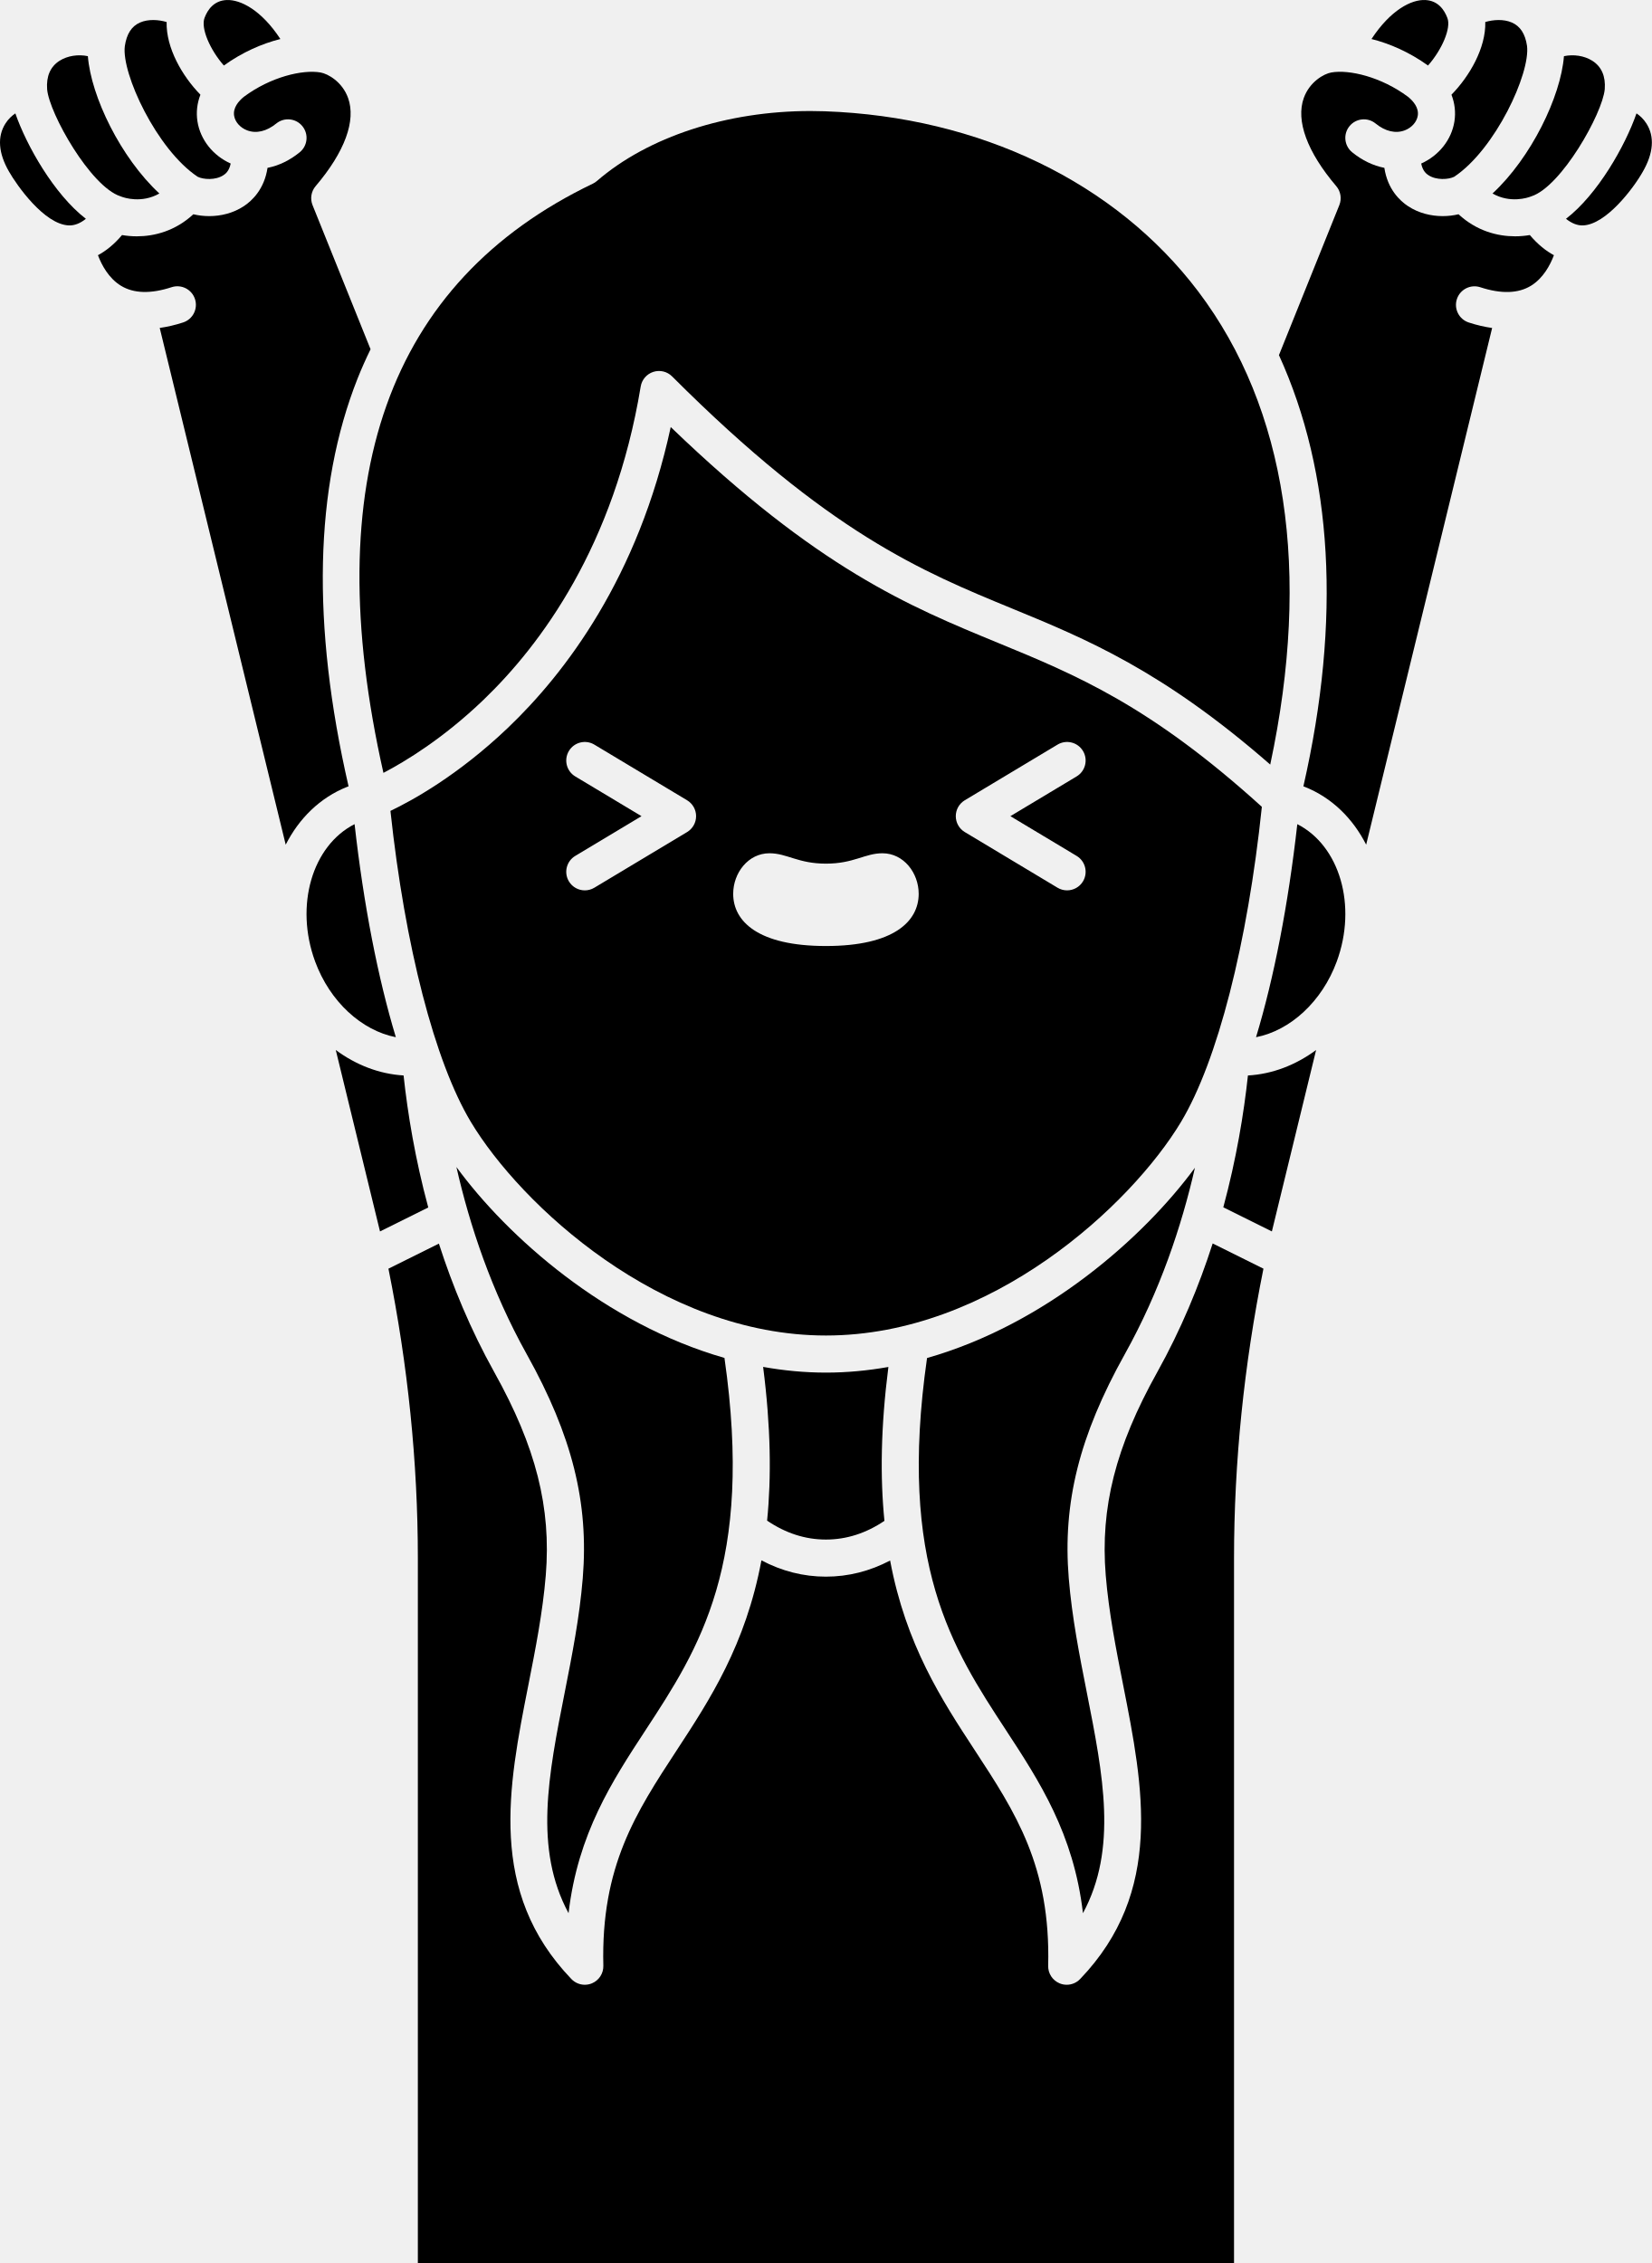
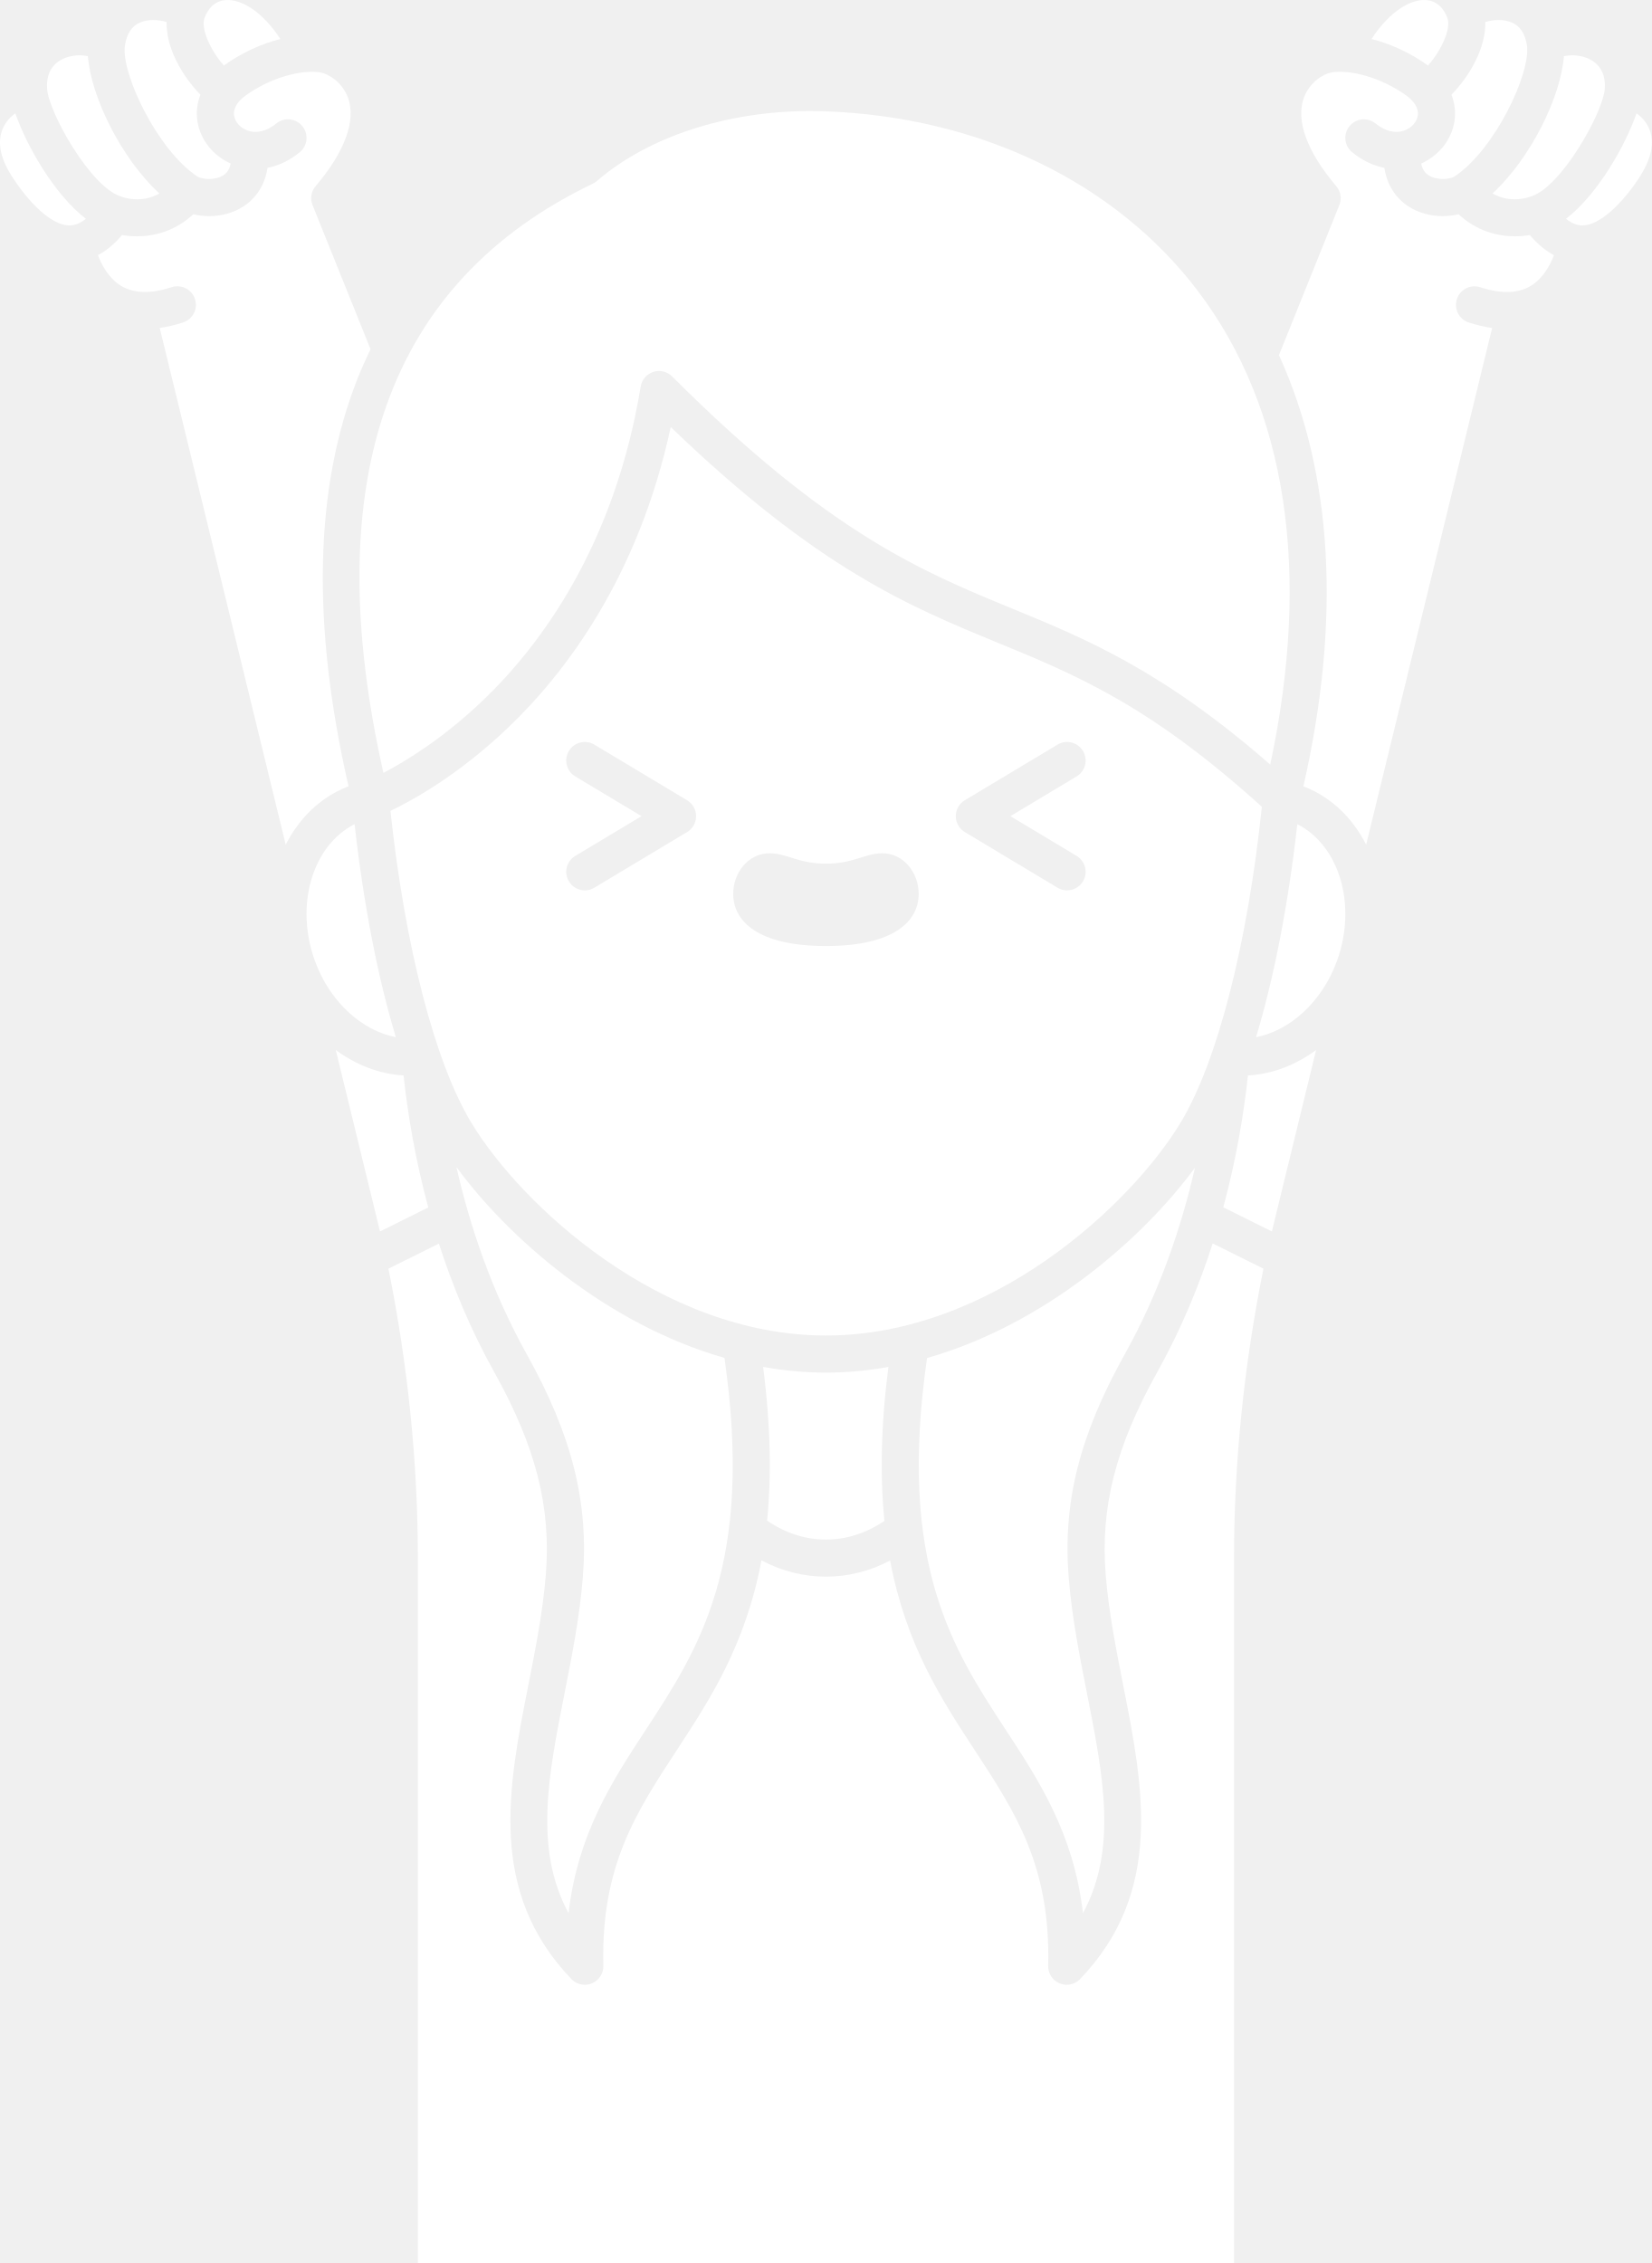
- <svg xmlns="http://www.w3.org/2000/svg" version="1.1" x="0px" y="0px" viewBox="0 0 356.212 488" style="enable-background:new 0 0 356.212 488;" xml:space="preserve">
+ <svg xmlns="http://www.w3.org/2000/svg" version="1.1" fill="#FFFFFF" x="0px" y="0px" viewBox="0 0 356.212 488" style="enable-background:new 0 0 356.212 488;" xml:space="preserve">
  <g>
    <path d="M121.768,365.001c-3.525,17.842-6.656,33.68,0.836,47.564c2.002-17.16,9.417-28.489,16.63-39.509   c11.497-17.566,23.365-35.74,16.99-80.229c-25.704-7.358-46.82-26.153-57.802-41.167c2.876,12.646,7.557,26.72,15.178,40.393   c9.789,17.559,13.397,31.996,12.067,48.273C124.979,348.752,123.346,357.012,121.768,365.001z" />
    <path d="M215.176,138.614c-19.084-7.849-38.787-15.954-70.538-46.524c-7.01,32.434-22.735,53.06-35.139,64.887   c-10.703,10.205-20.603,15.643-25.304,17.887c3.127,29.168,9.556,54.098,17.341,67.073c10.685,17.807,40.92,46.057,76.57,46.057   s65.886-28.25,76.57-46.057c7.863-13.105,14.341-38.408,17.433-67.953C247.987,152.118,232.037,145.549,215.176,138.614z    M148.165,179.431l-20,12c-0.645,0.386-1.354,0.57-2.054,0.57c-1.359,0-2.684-0.692-3.434-1.942   c-1.136-1.895-0.522-4.352,1.372-5.488l14.284-8.57l-14.284-8.57c-1.894-1.137-2.508-3.594-1.372-5.488s3.592-2.508,5.488-1.372   l20,12c1.205,0.723,1.942,2.025,1.942,3.43S149.37,178.707,148.165,179.431z M178.138,204h-0.062   c-14.621,0-19.969-5.333-19.969-11.254c0-4.51,3.237-8.746,7.82-8.746c3.777,0,6.174,2.238,12.18,2.238   c6.006,0,8.403-2.238,12.18-2.238c4.583,0,7.82,4.236,7.82,8.746C198.107,198.667,192.759,204,178.138,204z M232.165,184.57   c1.894,1.137,2.508,3.594,1.372,5.488c-0.75,1.25-2.075,1.942-3.434,1.942c-0.7,0-1.41-0.184-2.054-0.57l-20-12   c-1.205-0.723-1.942-2.025-1.942-3.43s0.737-2.707,1.942-3.43l20-12c1.896-1.136,4.351-0.521,5.488,1.372   c1.136,1.895,0.522,4.352-1.372,5.488L217.881,176L232.165,184.57z" />
    <path d="M178.107,295.994c-4.61,0-9.131-0.442-13.546-1.23c1.657,12.946,1.793,23.822,0.859,33.146   c3.979,2.711,8.234,4.084,12.677,4.084c4.425,0,8.663-1.357,12.625-4.033c-0.939-9.332-0.807-20.22,0.852-33.184   C187.184,295.556,182.689,295.994,178.107,295.994z" />
    <path d="M321.849,41.726c3.835,2.188,7.628,0.891,8.149,0.691c0.064-0.024,0.169-0.063,0.234-0.084   c6.462-2.089,15.36-17.877,15.82-23.109c0.208-2.776-0.69-4.851-2.675-6.115c-1.726-1.1-4.056-1.437-6.124-0.995   C336.566,20.851,330.173,34.013,321.849,41.726z" />
    <path d="M60.462,8.412c-4.129-6.286-8.617-8.523-11.573-8.406c-2.796,0.115-4.138,2.142-4.772,3.822   c-0.873,2.235,1.184,6.929,4.158,10.301C52.278,11.245,56.53,9.402,60.462,8.412z" />
    <path d="M313.632,26.197c-0.624,3.953-3.349,7.354-7.16,9.069c0.331,1.695,1.211,2.282,1.569,2.517   c1.695,1.114,4.314,0.946,5.546,0.333c8.856-5.897,16.462-22.312,15.701-28.229c-0.378-2.572-1.452-4.241-3.274-5.032   c-1.783-0.774-3.978-0.62-5.724-0.111c0.146,5.56-3.356,11.657-7.295,15.677C313.711,22.269,313.943,24.229,313.632,26.197z" />
    <path d="M257.679,251.814c-11.025,15.005-32.118,33.721-57.771,41.037c-6.367,44.471,5.499,62.641,16.994,80.204   c7.212,11.02,14.627,22.349,16.629,39.509c7.492-13.884,4.362-29.722,0.836-47.564c-1.579-7.988-3.211-16.248-3.9-24.673   c-1.331-16.278,2.278-30.715,12.067-48.274C250.126,278.436,254.8,264.42,257.679,251.814z" />
    <path d="M312.114,3.872c-0.651-1.724-1.993-3.751-4.79-3.866c-2.945-0.131-7.44,2.115-11.573,8.407   c3.932,0.99,8.185,2.833,12.188,5.717C310.913,10.758,312.974,6.071,312.114,3.872z" />
    <path d="M42.627,38.116c1.233,0.613,3.851,0.78,5.547-0.333c0.358-0.235,1.238-0.822,1.569-2.517   c-3.812-1.715-6.536-5.116-7.161-9.069c-0.311-1.968-0.079-3.928,0.637-5.776c-3.932-4.014-7.427-10.101-7.286-15.674   c-1.747-0.512-3.948-0.668-5.733,0.108c-1.822,0.792-2.896,2.46-3.284,5.103C26.165,15.805,33.771,32.219,42.627,38.116z" />
    <path d="M82.683,166.665c4.733-2.473,12.915-7.426,21.579-15.749c12.332-11.847,28.224-33.186,33.899-67.567   c0.245-1.479,1.295-2.698,2.723-3.157c1.429-0.458,2.992-0.081,4.052,0.979c33.807,33.808,53.875,42.062,73.283,50.043   c15.958,6.563,32.423,13.335,55.696,33.662c8.888-41.606,3.562-76.775-15.527-102.025c-17.77-23.505-47.118-37.667-80.518-38.854   c-1.038-0.037-2.077-0.055-3.11-0.055c-17.98,0-35.007,5.542-46.036,15.083c-0.269,0.232-0.567,0.428-0.887,0.582   C83.631,60.815,68.452,103.547,82.683,166.665z" />
    <path d="M249.522,295.948c-8.958,16.07-12.272,29.147-11.081,43.727c0.652,7.972,2.239,16.005,3.774,23.774   c4.32,21.863,8.788,44.47-9.301,63.321c-0.77,0.802-1.819,1.23-2.887,1.23c-0.518,0-1.041-0.101-1.538-0.308   c-1.524-0.635-2.501-2.142-2.459-3.792c0.539-21.466-7.042-33.05-15.821-46.463c-7.139-10.908-14.843-22.69-18.263-40.921   c-4.37,2.293-9.003,3.478-13.849,3.478c-4.865,0-9.515-1.197-13.901-3.516c-3.416,18.252-11.125,30.044-18.269,40.959   c-8.779,13.413-16.36,24.997-15.822,46.463c0.042,1.651-0.936,3.157-2.459,3.792c-0.498,0.208-1.02,0.308-1.538,0.308   c-1.068,0-2.117-0.428-2.887-1.23c-18.089-18.851-13.622-41.458-9.301-63.32c1.535-7.77,3.123-15.803,3.774-23.775   c1.192-14.58-2.122-27.657-11.081-43.727c-5.165-9.264-9.05-18.693-11.97-27.772l-10.881,5.405   c4.195,20.789,6.345,41.771,6.345,62.42v152h176V336c0-20.649,2.15-41.631,6.345-62.42l-10.949-5.438   C258.581,277.232,254.693,286.672,249.522,295.948z" />
    <path d="M355.029,26.62c-0.629-0.982-1.393-1.68-2.133-2.169c-2.414,6.959-8.347,17.452-15.202,22.732   c1.237,0.987,2.476,1.478,3.693,1.424c4.919-0.205,10.793-7.888,12.867-11.577C356.573,33.018,356.833,29.433,355.029,26.62z" />
    <path d="M25.981,42.332c0.091,0.03,0.182,0.063,0.271,0.099c0.495,0.188,4.281,1.482,8.113-0.705   c-8.341-7.727-14.743-20.921-15.416-29.614c-2.065-0.439-4.389-0.102-6.112,0.996c-1.984,1.265-2.883,3.339-2.671,6.167   C10.621,24.456,19.519,40.244,25.981,42.332z" />
    <path d="M263.795,260.348l10.474,5.202l9.539-39.125c-4.401,3.258-9.462,5.201-14.701,5.495   C268.222,240.129,266.618,249.888,263.795,260.348z" />
    <path d="M279.754,177.723c-1.964,17.44-5.031,33.146-8.9,45.942c7.358-1.431,14.219-7.651,17.409-16.328   C292.702,195.266,288.878,182.366,279.754,177.723z" />
    <path d="M3.311,24.455c-0.738,0.489-1.499,1.186-2.126,2.166c-1.804,2.813-1.543,6.398,0.751,10.368   c1.683,2.974,7.615,11.406,12.897,11.618c1.226,0.05,2.46-0.439,3.689-1.421C11.658,41.9,5.719,31.391,3.311,24.455z" />
    <path d="M85.36,223.665c-3.869-12.796-6.936-28.502-8.899-45.943c-9.125,4.643-12.949,17.542-8.51,29.615   C71.141,216.013,78.002,222.234,85.36,223.665z" />
    <path d="M74.848,169.681c0.102-0.041,0.21-0.076,0.314-0.115c-8-34.853-7.365-64.439,1.951-87.955   c0.854-2.155,1.799-4.244,2.795-6.297L67.396,44.227c-0.555-1.38-0.299-2.955,0.666-4.087c6.279-7.372,8.763-14.129,6.994-19.026   c-1.25-3.461-4.31-5.202-5.944-5.486c-3.834-0.664-10.735,0.928-16.545,5.261c-1.113,0.911-2.354,2.342-2.083,4.061   c0.213,1.348,1.31,2.586,2.794,3.155c1.969,0.754,4.209,0.231,6.304-1.474c1.713-1.394,4.233-1.135,5.627,0.579   c1.394,1.714,1.135,4.233-0.579,5.627c-2.161,1.758-4.529,2.888-6.94,3.36c-0.698,4.619-3.347,7.105-5.125,8.273   c-2.29,1.504-4.943,2.135-7.46,2.135c-1.186,0-2.338-0.144-3.411-0.399c-3.914,3.617-8.414,4.755-12.196,4.755   c-1.138,0-2.207-0.105-3.179-0.273c-1.74,2.054-3.505,3.436-5.197,4.345c0.826,2.182,2.336,4.981,4.961,6.586   c2.746,1.68,6.419,1.785,10.918,0.313c2.1-0.688,4.358,0.458,5.045,2.558s-0.458,4.359-2.558,5.045   c-1.745,0.571-3.423,0.95-5.045,1.182l27.168,111.433C64.474,176.501,69.001,172.008,74.848,169.681z" />
    <path d="M329.895,50.687c-0.972,0.167-2.041,0.273-3.179,0.273c-3.782,0-8.282-1.137-12.196-4.755   c-1.073,0.254-2.225,0.398-3.411,0.398c-2.517,0-5.17-0.63-7.46-2.134c-1.778-1.168-4.426-3.654-5.125-8.273   c-2.411-0.472-4.779-1.602-6.941-3.36c-1.713-1.395-1.973-3.914-0.579-5.627c1.395-1.713,3.914-1.973,5.627-0.579   c2.095,1.705,4.333,2.229,6.304,1.474c1.484-0.568,2.582-1.807,2.794-3.155c0.271-1.719-0.97-3.15-2.083-4.061   c-5.81-4.333-12.714-5.928-16.545-5.261c-1.635,0.284-4.695,2.025-5.944,5.486c-1.769,4.897,0.715,11.654,6.994,19.026   c0.964,1.133,1.221,2.707,0.666,4.087l-13.023,32.356c11.604,25.425,13.454,57.079,5.271,92.988   c0.099,0.037,0.202,0.071,0.299,0.11c5.847,2.328,10.375,6.821,13.237,12.469l27.165-111.423c-1.622-0.231-3.299-0.611-5.043-1.182   c-2.1-0.687-3.245-2.946-2.558-5.045s2.947-3.245,5.045-2.558c4.515,1.477,8.2,1.364,10.95-0.334   c2.607-1.611,4.108-4.401,4.93-6.573C333.4,54.124,331.635,52.741,329.895,50.687z" />
    <path d="M87.028,231.915c-5.211-0.308-10.243-2.248-14.622-5.489l9.539,39.124l10.406-5.168   C89.521,249.907,87.914,240.134,87.028,231.915z" />
  </g>
</svg>
